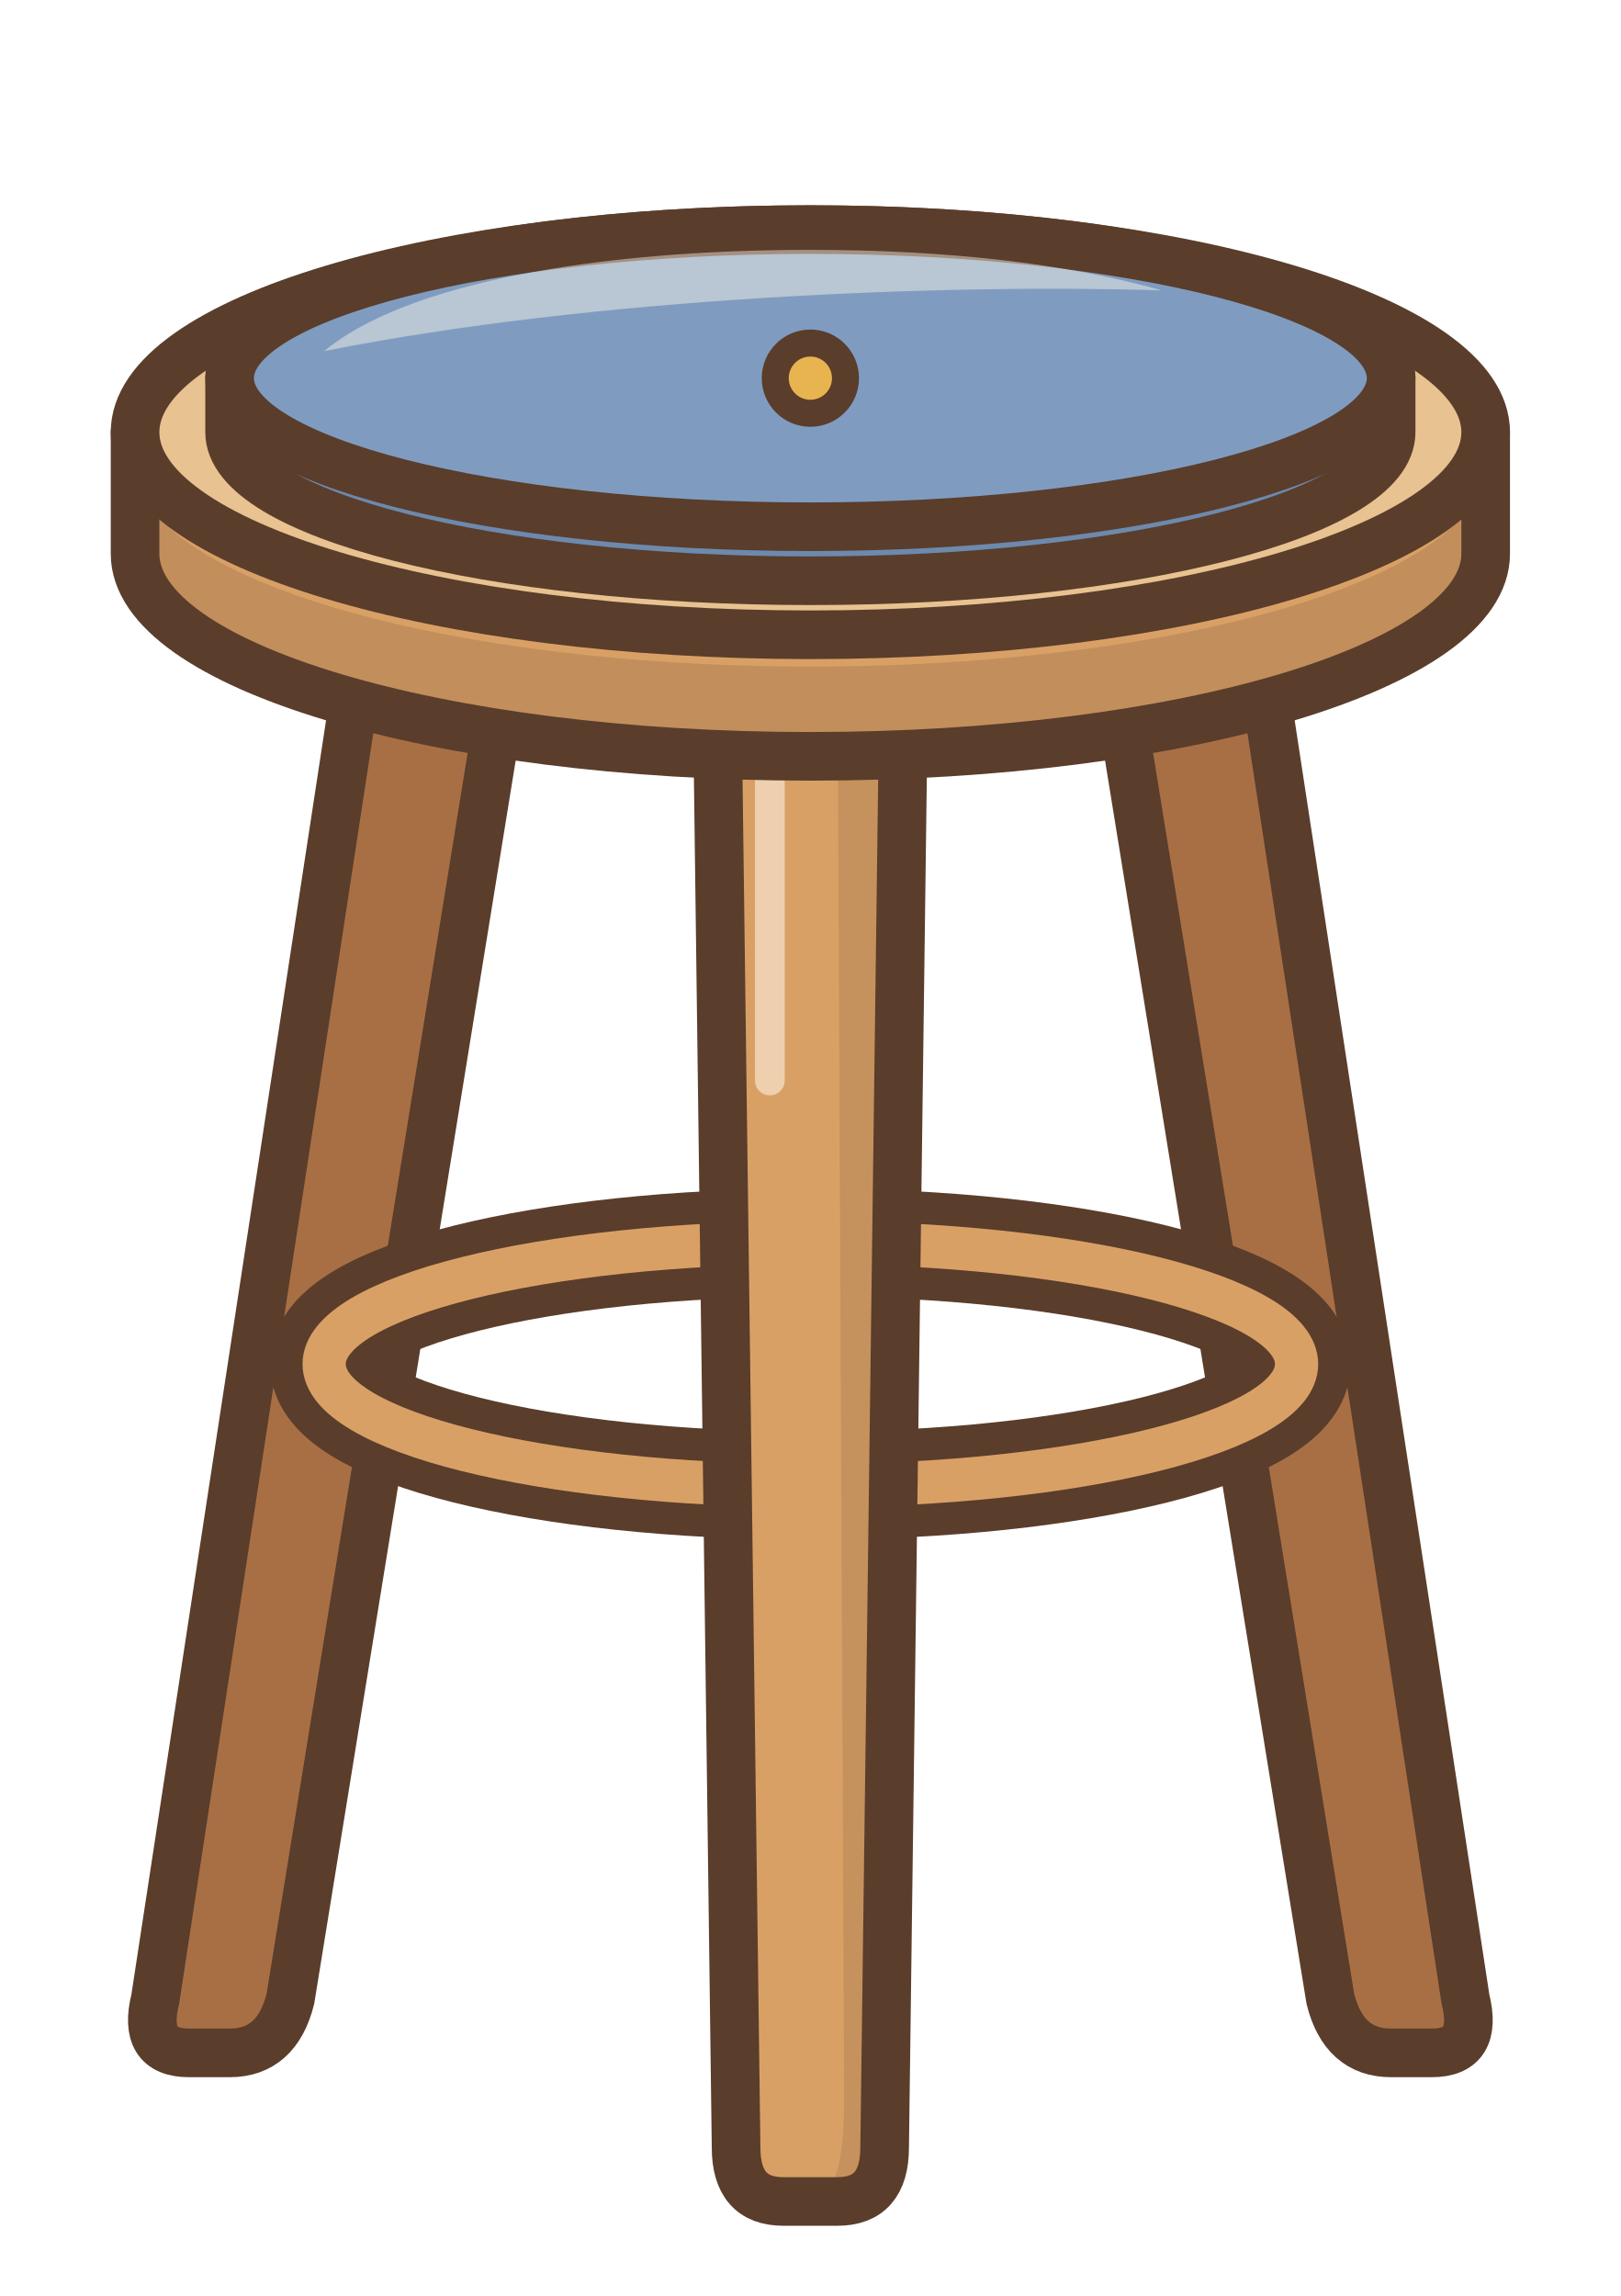
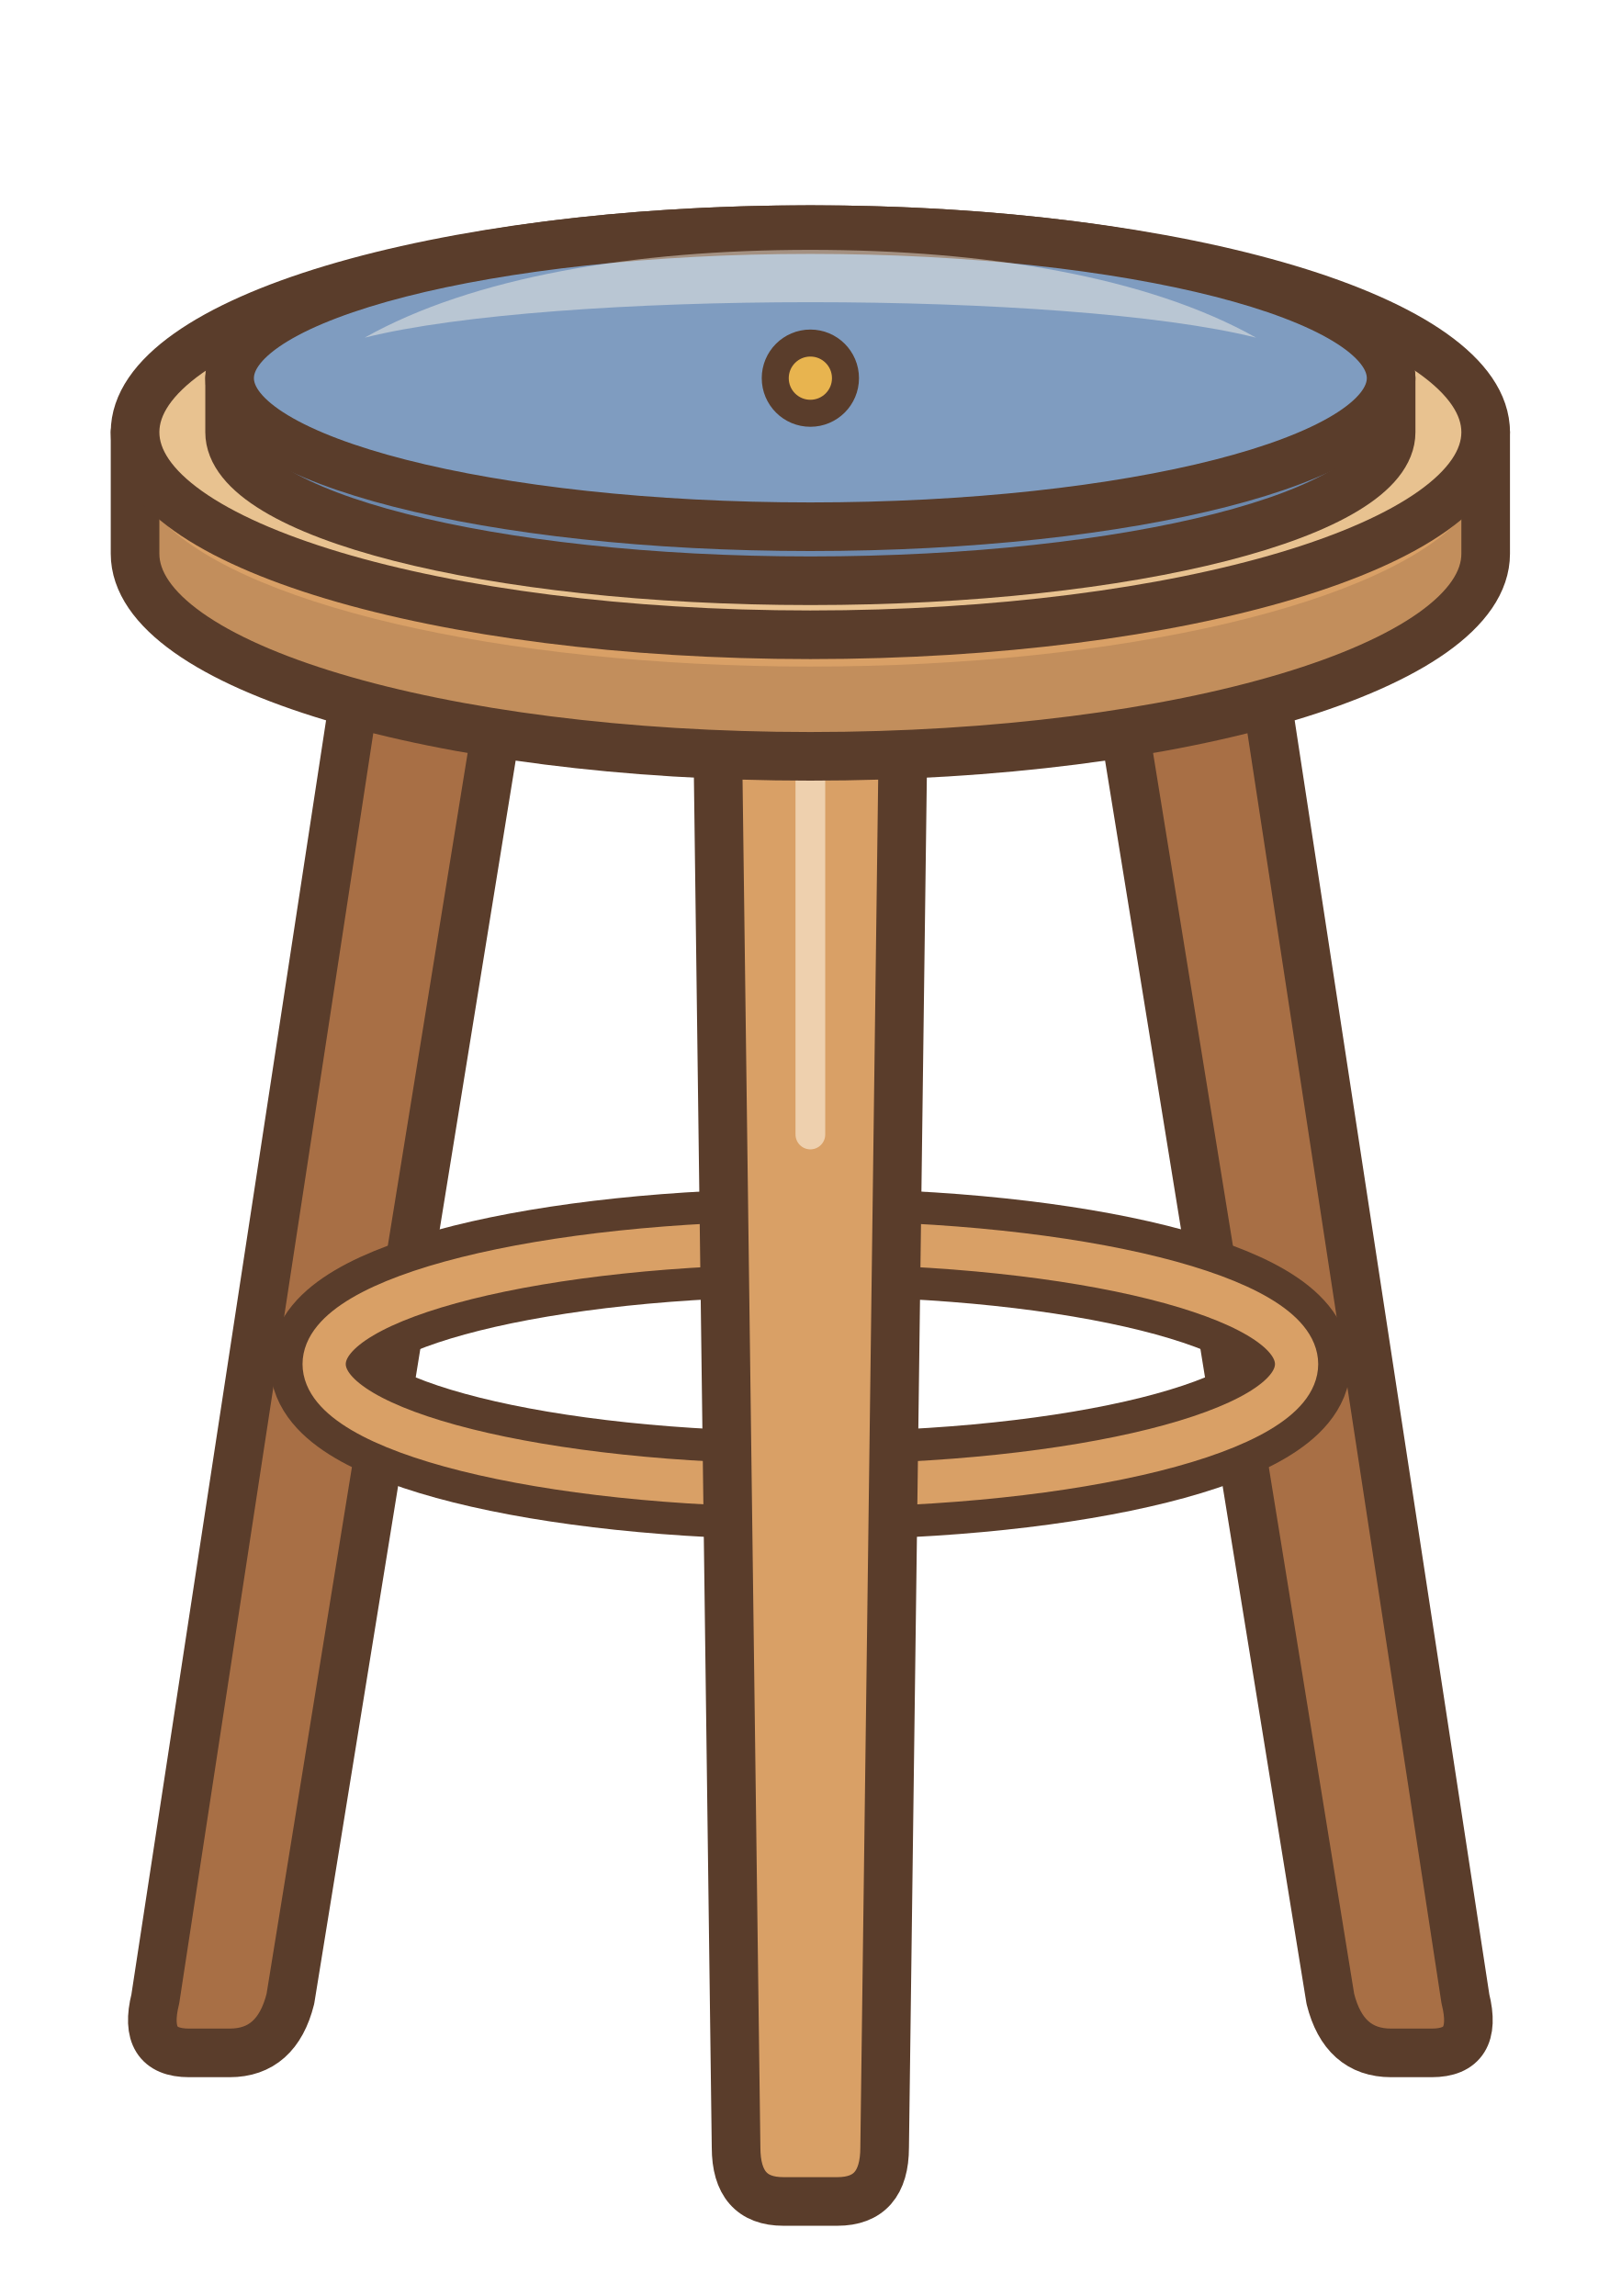
<svg xmlns="http://www.w3.org/2000/svg" viewBox="0 0 120 170">
  <g stroke="#5a3d2b" stroke-width="3.6" stroke-linecap="round" stroke-linejoin="round">
    <path d="M28 40H39L21.5 148Q20.5 152 17 152H14Q10.5 152 11.5 148z" fill="#a86f45" />
    <path d="M28 40H39L21.5 148Q20.5 152 17 152H14Q10.5 152 11.5 148z" fill="#a86f45" transform="matrix(-1 0 0 1 120 0)" />
    <ellipse cx="60" cy="101" rx="36" ry="9" fill="none" stroke-width="8" />
    <ellipse cx="60" cy="101" rx="36" ry="9" fill="none" stroke="#d9a066" stroke-width="3.2" />
    <path d="M53 44H67L65.5 159Q65.5 163 62 163H58Q54.5 163 54.5 159z" fill="#d9a066" />
-     <path d="M62 48H66.5L65 159Q65 162 62 162H61.5C62.5 160 62.5 157 62.5 155z" fill="#5a3d2b" opacity=".16" stroke="none" />
-     <path d="M57 56V80" fill="none" stroke="#fff8ea" stroke-width="2.2" opacity=".55" />
+     <path d="M60 56V84" fill="none" stroke="#fff8ea" stroke-width="2.2" opacity=".55" />
    <path d="M10 32V41A50 15 0 0 0 110 41V32z" fill="#d9a066" />
    <path d="M11.5 38A50 15 0 0 0 108.5 38V41A48.5 13.5 0 0 1 11.5 41z" fill="#5a3d2b" opacity=".18" stroke="none" />
    <ellipse cx="60" cy="32" rx="50" ry="15" fill="#e8c290" />
    <path d="M17 28V32A43 11 0 0 0 103 32V28z" fill="#6d89ad" />
    <ellipse cx="60" cy="28" rx="43" ry="11" fill="#7f9cc0" />
-     <path d="M24 26C30 21 44 18.5 60 18.5C70 18.5 79 19.5 86 21.5C70 21 44 22 24 26z" fill="#fff8ea" opacity=".45" stroke="none" />
+     <path d="M27 25C35 20.5 47 18.5 60 18.5C73 18.5 85 20.5 93 25C79 21.5 41 21.5 27 25z" fill="#fff8ea" opacity=".45" stroke="none" />
    <circle cx="60" cy="28" r="2.6" fill="#e8b44f" stroke-width="2" />
  </g>
</svg>
